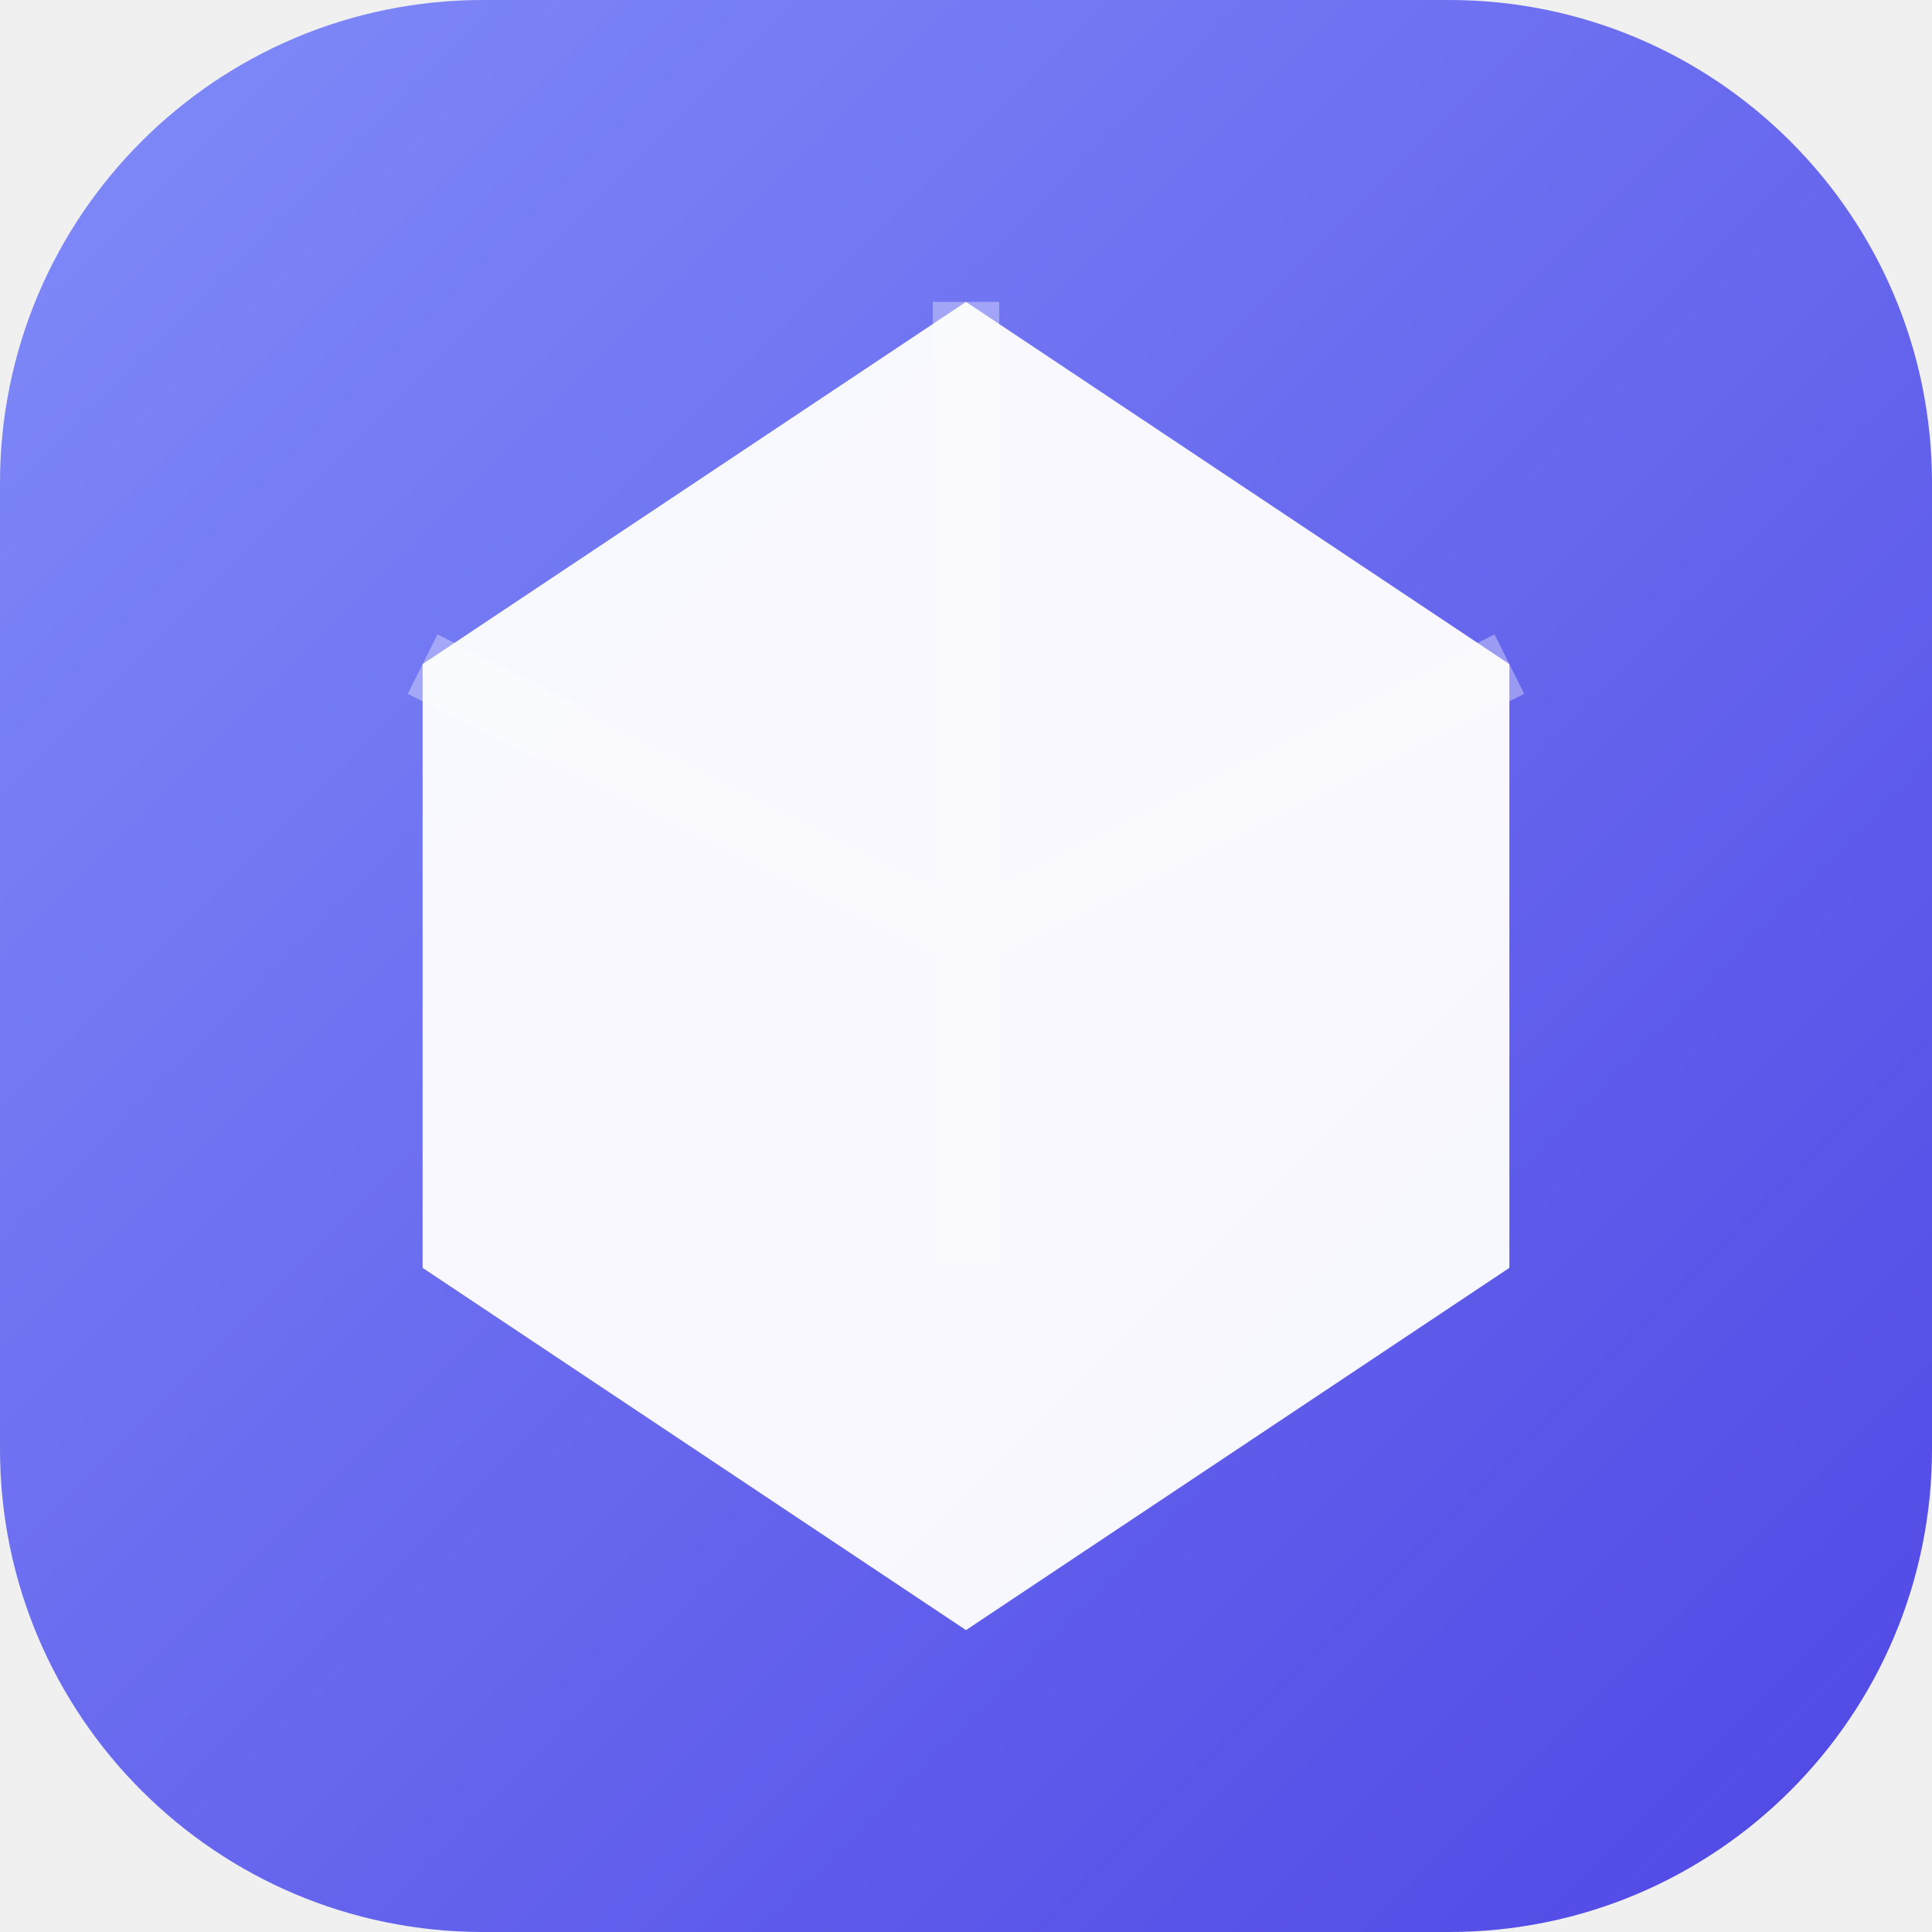
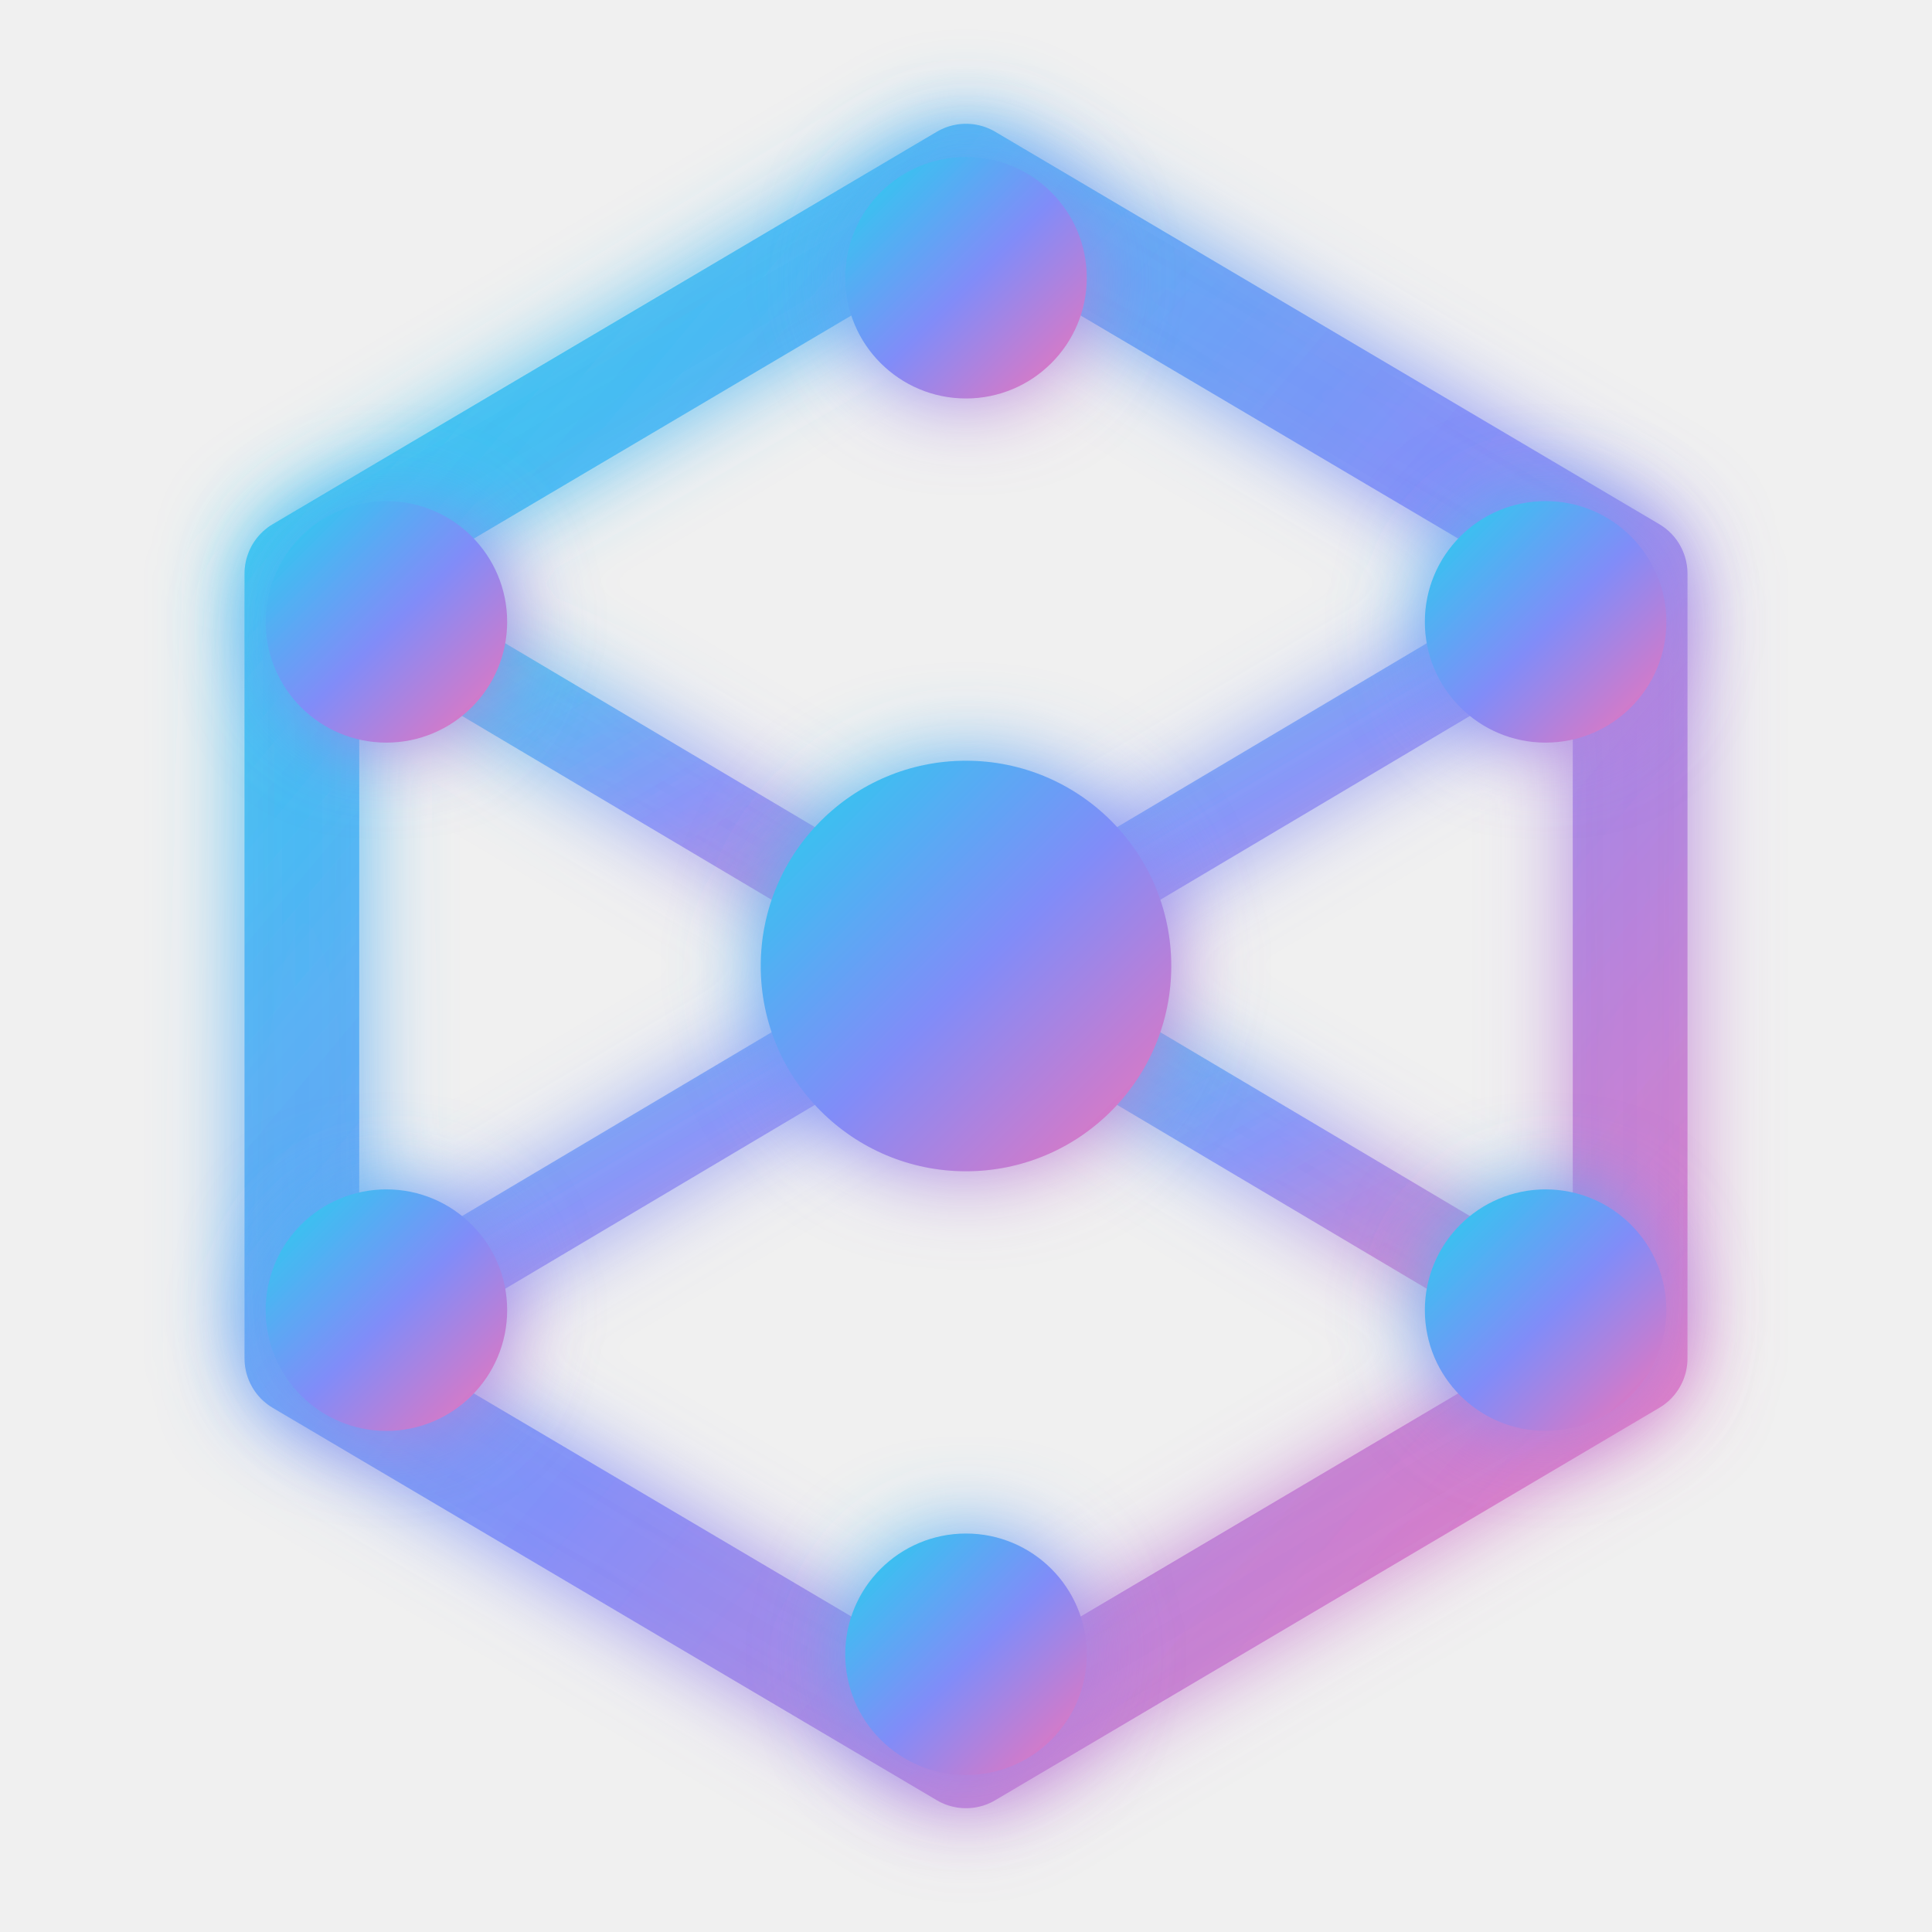
<svg xmlns="http://www.w3.org/2000/svg" viewBox="0 0 32 32">
  <defs>
-     <linearGradient id="g" x1="0%" y1="0%" x2="100%" y2="100%">
-       <stop offset="0%" stop-color="#818cf8" />
-       <stop offset="100%" stop-color="#4f46e5" />
+     <linearGradient id="brand" x1="0%" y1="0%" x2="100%" y2="100%">
+       <stop offset="0%" stop-color="#22d3ee" />
+       <stop offset="52%" stop-color="#818cf8" />
+       <stop offset="100%" stop-color="#f472b6" />
    </linearGradient>
+     <filter id="glow" x="-40%" y="-40%" width="180%" height="180%">
+       <feGaussianBlur stdDeviation="0.7" result="b" />
+       <feMerge>
+         <feMergeNode in="b" />
+         <feMergeNode in="SourceGraphic" />
+       </feMerge>
+     </filter>
  </defs>
-   <rect width="32" height="32" rx="8" fill="url(#g)" />
-   <path d="M16 5L7 11v10l9 6 9-6V11L16 5z" fill="white" fill-opacity="0.95" />
-   <path d="M16 5v16M7 11l9 4.5 9-4.5" stroke="white" stroke-width="1.1" stroke-opacity="0.35" fill="none" />
+   <g fill="none" stroke="url(#brand)" filter="url(#glow)">
+     <path d="M16 3L27 9.5V22.5L16 29L5 22.5V9.5L16 3Z" stroke-width="1.9" stroke-linejoin="round" stroke-opacity="0.9" />
+     <g stroke-width="1.4" stroke-opacity="0.8">
+       <line x1="16" y1="16" x2="16" y2="4.6" />
+       <line x1="16" y1="16" x2="25.6" y2="10.3" />
+       <line x1="16" y1="16" x2="25.6" y2="21.7" />
+       <line x1="16" y1="16" x2="16" y2="27.4" />
+       <line x1="16" y1="16" x2="6.4" y2="21.7" />
+       <line x1="16" y1="16" x2="6.4" y2="10.3" />
+     </g>
+   </g>
+   <g fill="url(#brand)" filter="url(#glow)">
+     <circle cx="16" cy="16" r="3.4" />
+     <circle cx="16" cy="4.6" r="2" />
+     <circle cx="25.6" cy="10.3" r="2" />
+     <circle cx="25.6" cy="21.7" r="2" />
+     <circle cx="16" cy="27.4" r="2" />
+     <circle cx="6.4" cy="21.7" r="2" />
+     <circle cx="6.4" cy="10.3" r="2" />
+   </g>
</svg>
